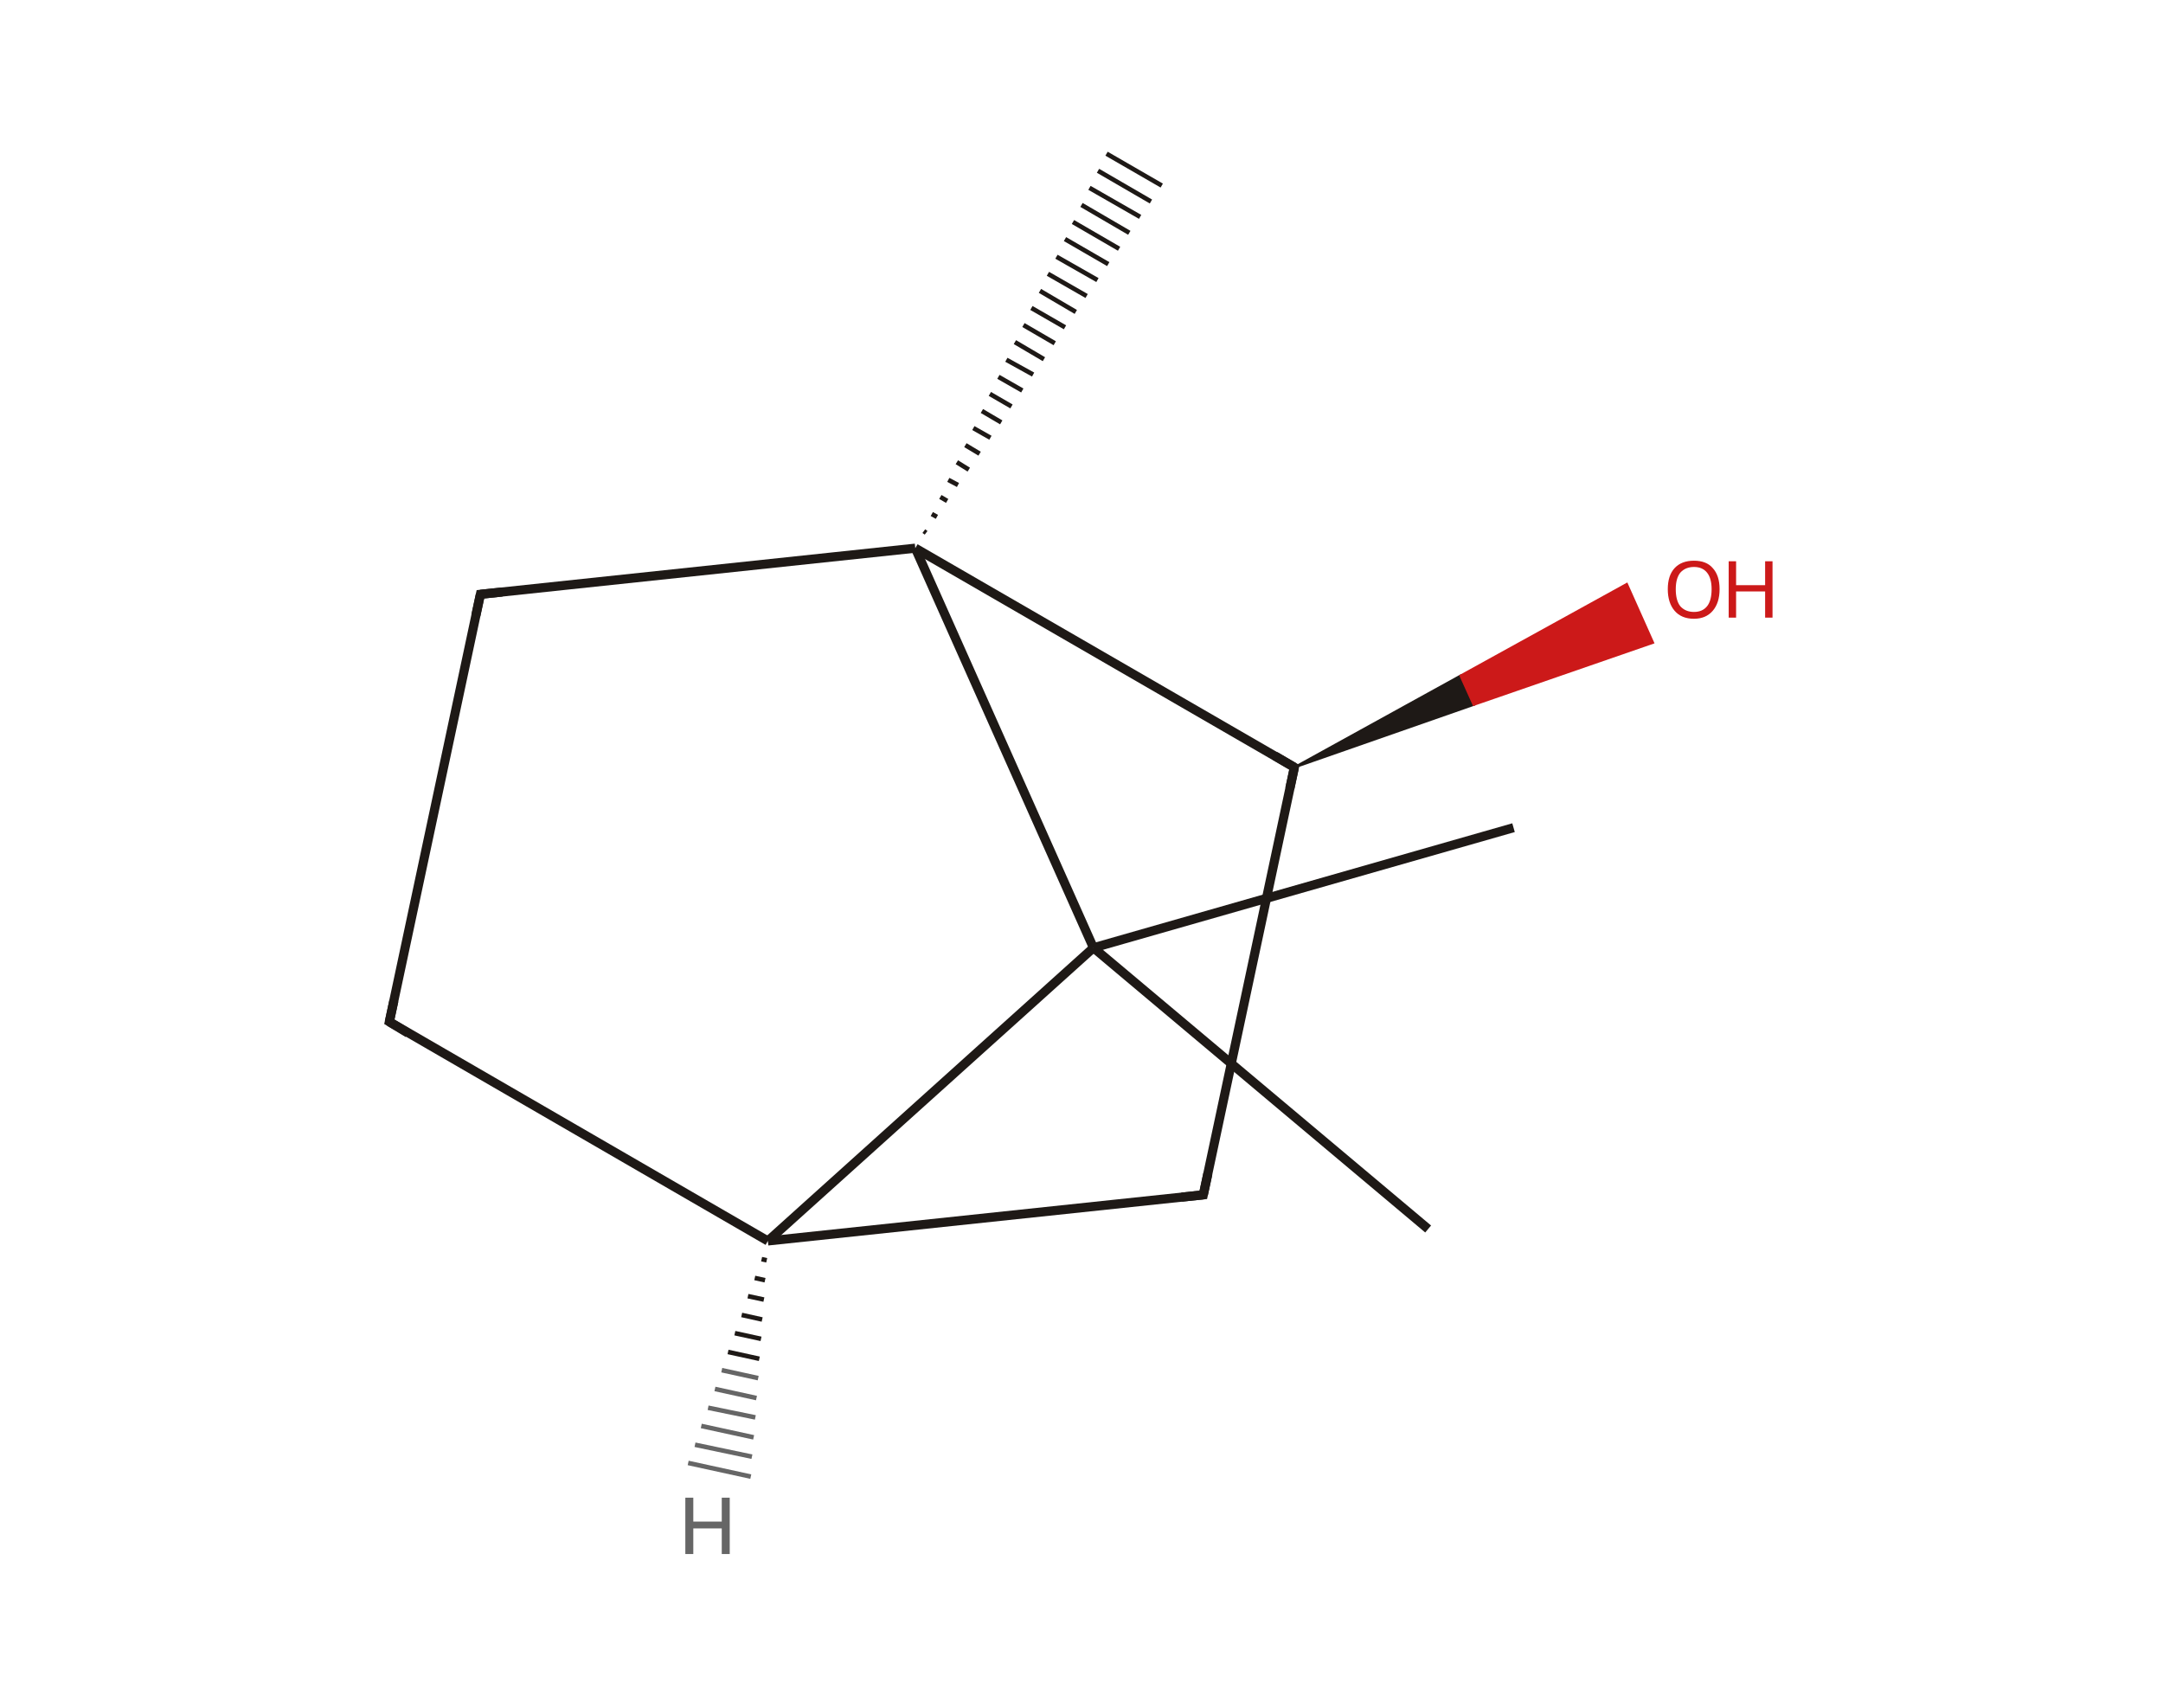
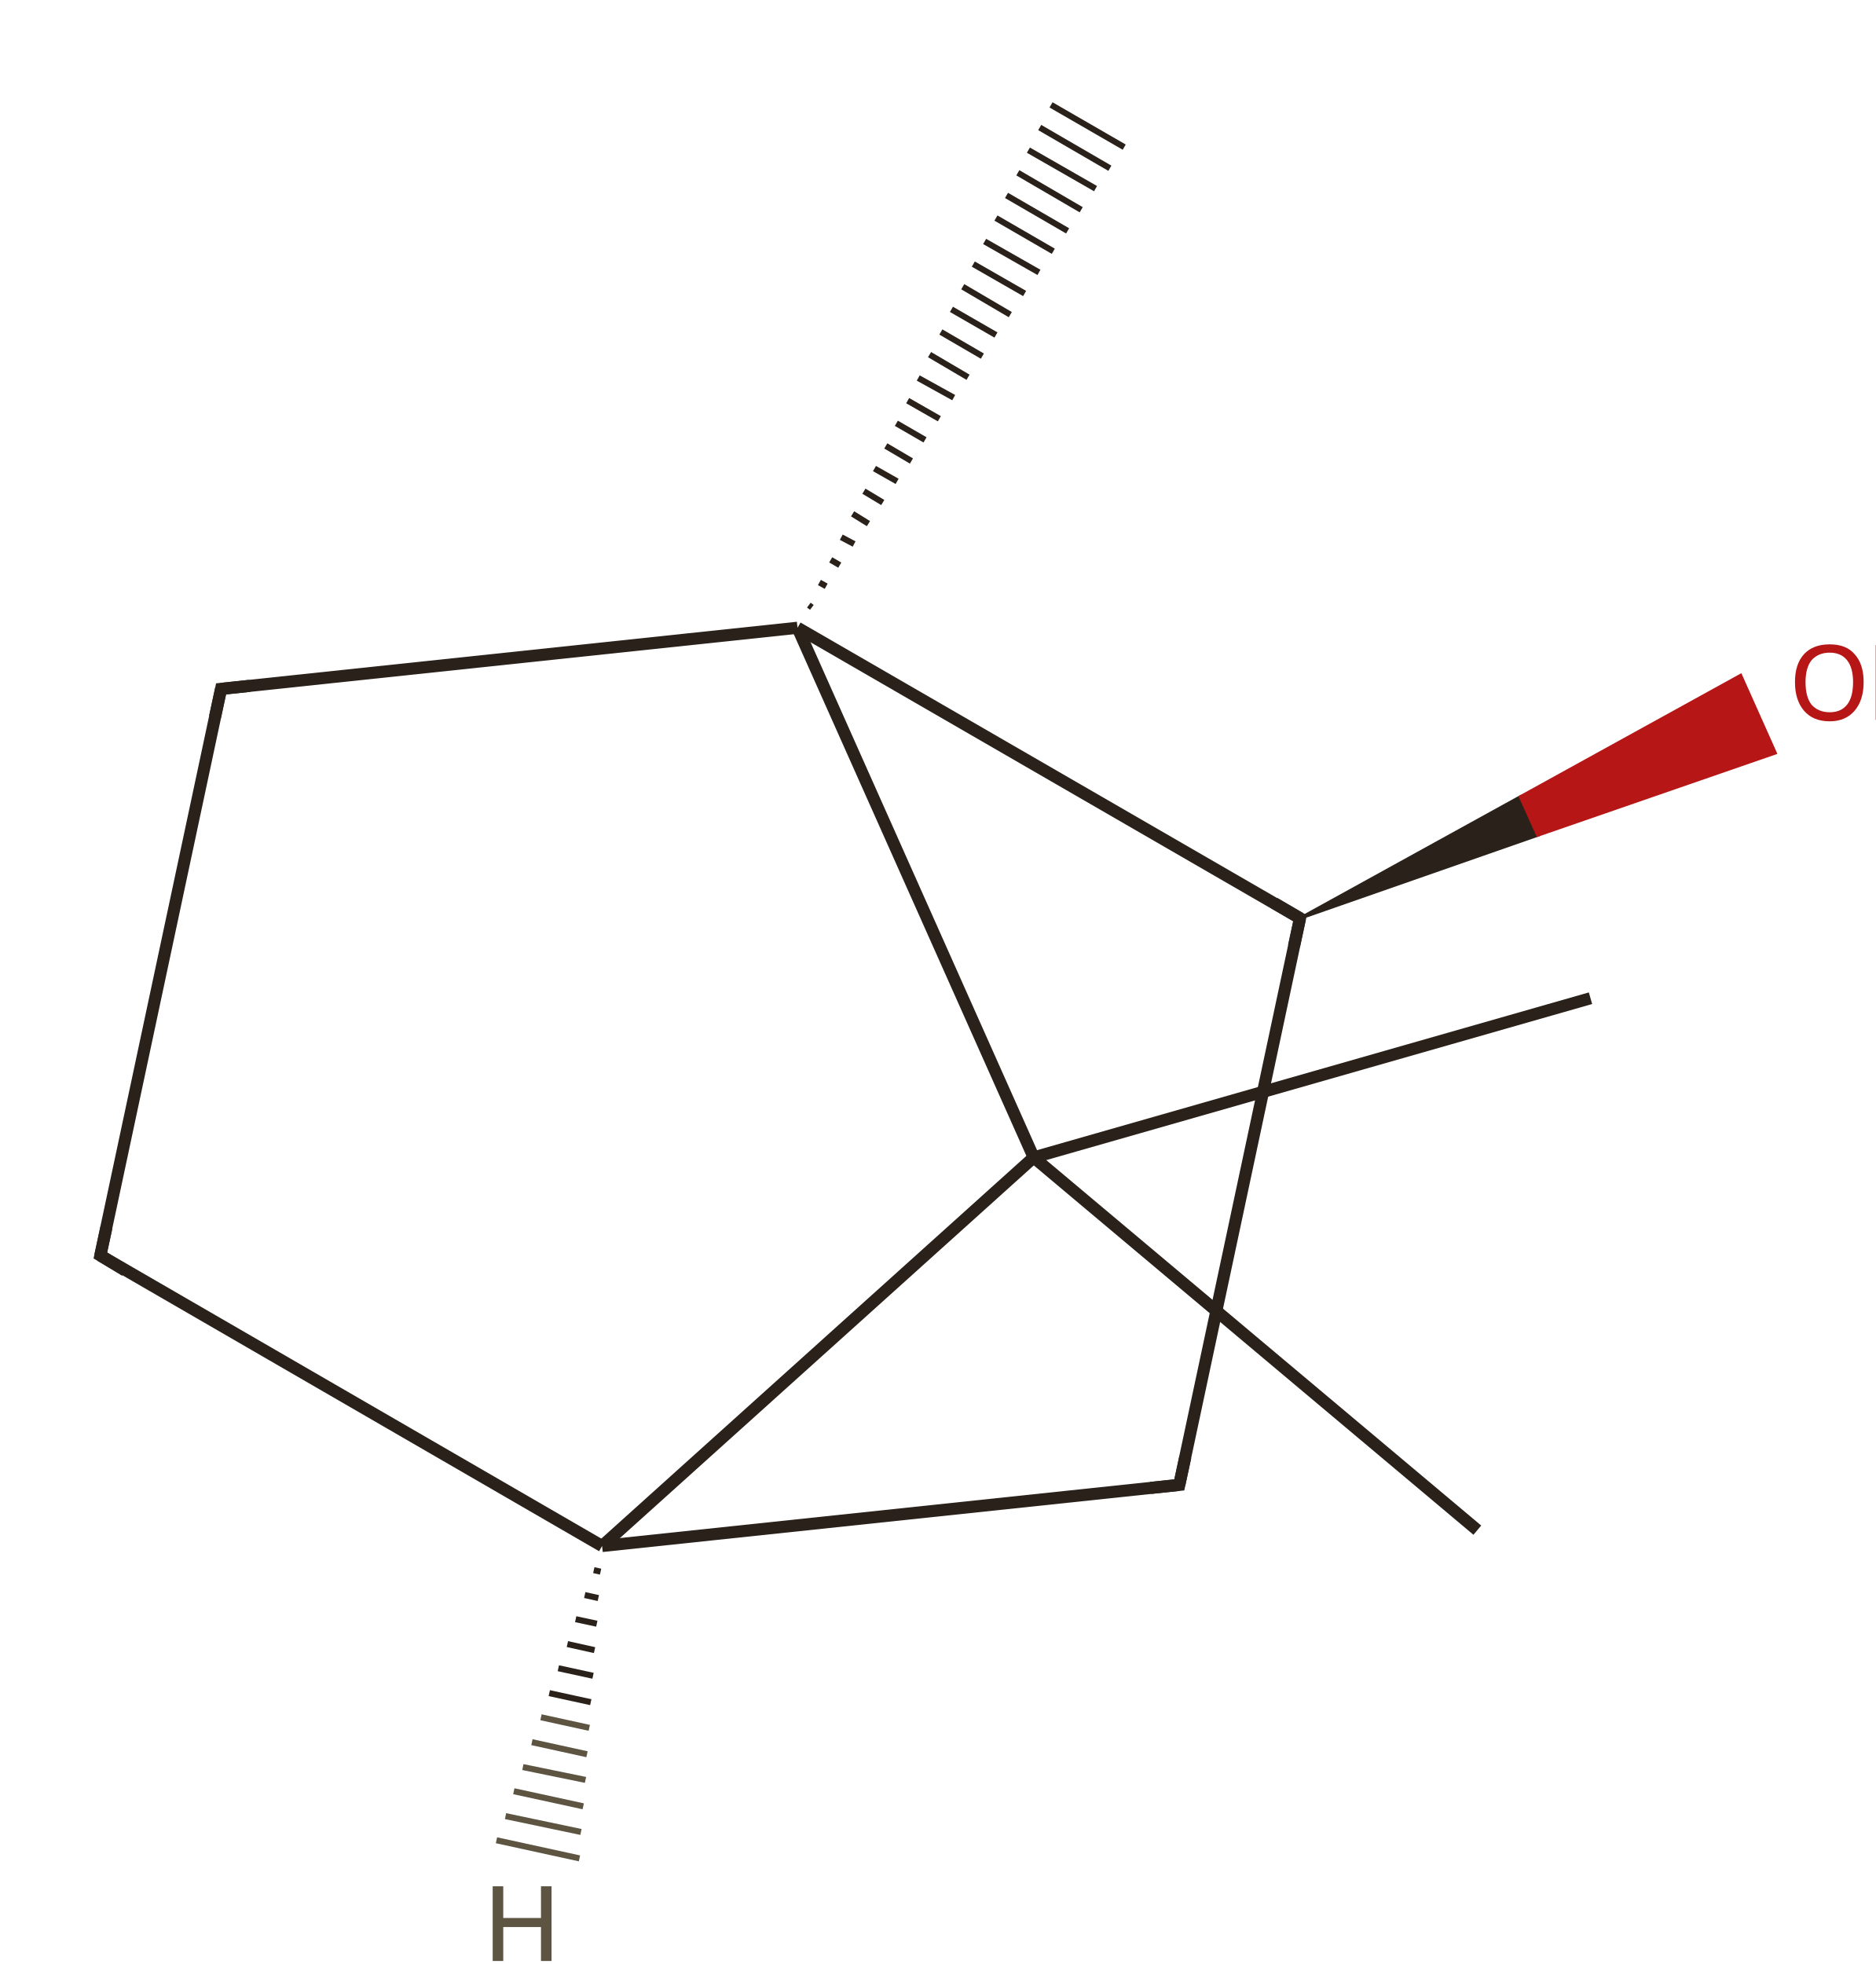
- <svg xmlns="http://www.w3.org/2000/svg" version="1.1" baseProfile="full" xml:space="preserve" width="380px" height="300px" viewBox="0 0 380 300">
-   <path class="bond-0 atom-4 atom-0" d="M 227.4,134.8 L 256.6,118.7 L 258.9,123.8 Z" style="fill:#1E1916;fill-rule:evenodd;fill-opacity:1;stroke:#1E1916;stroke-width:0.4px;stroke-linecap:butt;stroke-linejoin:miter;stroke-miterlimit:10;stroke-opacity:1;" />
-   <path class="bond-0 atom-4 atom-0" d="M 290.4,112.9 L 285.8,102.6 L 256.6,118.7 L 258.9,123.8 Z" style="fill:#CC1919;fill-rule:evenodd;fill-opacity:1;stroke:#CC1919;stroke-width:0.4px;stroke-linecap:butt;stroke-linejoin:miter;stroke-miterlimit:10;stroke-opacity:1;" />
-   <path class="bond-1 atom-1 atom-2" d="M 160.8,96.3 L 192.1,166.5" style="fill:none;fill-rule:evenodd;stroke:#1E1916;stroke-width:1.6px;stroke-linecap:butt;stroke-linejoin:miter;stroke-opacity:1" />
-   <path class="bond-2 atom-1 atom-4" d="M 160.8,96.3 L 227.4,134.8" style="fill:none;fill-rule:evenodd;stroke:#1E1916;stroke-width:1.6px;stroke-linecap:butt;stroke-linejoin:miter;stroke-opacity:1" />
-   <path class="bond-3 atom-1 atom-5" d="M 160.8,96.3 L 84.4,104.4" style="fill:none;fill-rule:evenodd;stroke:#1E1916;stroke-width:1.6px;stroke-linecap:butt;stroke-linejoin:miter;stroke-opacity:1" />
-   <path class="bond-4 atom-1 atom-8" d="M 162.3,93.3 L 162.7,93.6" style="fill:none;fill-rule:evenodd;stroke:#1E1916;stroke-width:0.8px;stroke-linecap:butt;stroke-linejoin:miter;stroke-opacity:1" />
-   <path class="bond-4 atom-1 atom-8" d="M 163.7,90.3 L 164.6,90.8" style="fill:none;fill-rule:evenodd;stroke:#1E1916;stroke-width:0.8px;stroke-linecap:butt;stroke-linejoin:miter;stroke-opacity:1" />
-   <path class="bond-4 atom-1 atom-8" d="M 165.2,87.3 L 166.4,88.0" style="fill:none;fill-rule:evenodd;stroke:#1E1916;stroke-width:0.8px;stroke-linecap:butt;stroke-linejoin:miter;stroke-opacity:1" />
-   <path class="bond-4 atom-1 atom-8" d="M 166.6,84.3 L 168.3,85.2" style="fill:none;fill-rule:evenodd;stroke:#1E1916;stroke-width:0.8px;stroke-linecap:butt;stroke-linejoin:miter;stroke-opacity:1" />
-   <path class="bond-4 atom-1 atom-8" d="M 168.1,81.2 L 170.2,82.5" style="fill:none;fill-rule:evenodd;stroke:#1E1916;stroke-width:0.8px;stroke-linecap:butt;stroke-linejoin:miter;stroke-opacity:1" />
-   <path class="bond-4 atom-1 atom-8" d="M 169.6,78.2 L 172.1,79.7" style="fill:none;fill-rule:evenodd;stroke:#1E1916;stroke-width:0.8px;stroke-linecap:butt;stroke-linejoin:miter;stroke-opacity:1" />
-   <path class="bond-4 atom-1 atom-8" d="M 171.0,75.2 L 174.0,76.9" style="fill:none;fill-rule:evenodd;stroke:#1E1916;stroke-width:0.8px;stroke-linecap:butt;stroke-linejoin:miter;stroke-opacity:1" />
-   <path class="bond-4 atom-1 atom-8" d="M 172.5,72.2 L 175.9,74.2" style="fill:none;fill-rule:evenodd;stroke:#1E1916;stroke-width:0.8px;stroke-linecap:butt;stroke-linejoin:miter;stroke-opacity:1" />
-   <path class="bond-4 atom-1 atom-8" d="M 173.9,69.2 L 177.7,71.4" style="fill:none;fill-rule:evenodd;stroke:#1E1916;stroke-width:0.8px;stroke-linecap:butt;stroke-linejoin:miter;stroke-opacity:1" />
-   <path class="bond-4 atom-1 atom-8" d="M 175.4,66.2 L 179.6,68.6" style="fill:none;fill-rule:evenodd;stroke:#1E1916;stroke-width:0.8px;stroke-linecap:butt;stroke-linejoin:miter;stroke-opacity:1" />
-   <path class="bond-4 atom-1 atom-8" d="M 176.8,63.2 L 181.5,65.8" style="fill:none;fill-rule:evenodd;stroke:#1E1916;stroke-width:0.8px;stroke-linecap:butt;stroke-linejoin:miter;stroke-opacity:1" />
-   <path class="bond-4 atom-1 atom-8" d="M 178.3,60.1 L 183.4,63.1" style="fill:none;fill-rule:evenodd;stroke:#1E1916;stroke-width:0.8px;stroke-linecap:butt;stroke-linejoin:miter;stroke-opacity:1" />
-   <path class="bond-4 atom-1 atom-8" d="M 179.8,57.1 L 185.3,60.3" style="fill:none;fill-rule:evenodd;stroke:#1E1916;stroke-width:0.8px;stroke-linecap:butt;stroke-linejoin:miter;stroke-opacity:1" />
-   <path class="bond-4 atom-1 atom-8" d="M 181.2,54.1 L 187.1,57.5" style="fill:none;fill-rule:evenodd;stroke:#1E1916;stroke-width:0.8px;stroke-linecap:butt;stroke-linejoin:miter;stroke-opacity:1" />
-   <path class="bond-4 atom-1 atom-8" d="M 182.7,51.1 L 189.0,54.8" style="fill:none;fill-rule:evenodd;stroke:#1E1916;stroke-width:0.8px;stroke-linecap:butt;stroke-linejoin:miter;stroke-opacity:1" />
-   <path class="bond-4 atom-1 atom-8" d="M 184.1,48.1 L 190.9,52.0" style="fill:none;fill-rule:evenodd;stroke:#1E1916;stroke-width:0.8px;stroke-linecap:butt;stroke-linejoin:miter;stroke-opacity:1" />
-   <path class="bond-4 atom-1 atom-8" d="M 185.6,45.1 L 192.8,49.2" style="fill:none;fill-rule:evenodd;stroke:#1E1916;stroke-width:0.8px;stroke-linecap:butt;stroke-linejoin:miter;stroke-opacity:1" />
-   <path class="bond-4 atom-1 atom-8" d="M 187.1,42.0 L 194.7,46.4" style="fill:none;fill-rule:evenodd;stroke:#1E1916;stroke-width:0.8px;stroke-linecap:butt;stroke-linejoin:miter;stroke-opacity:1" />
-   <path class="bond-4 atom-1 atom-8" d="M 188.5,39.0 L 196.6,43.7" style="fill:none;fill-rule:evenodd;stroke:#1E1916;stroke-width:0.8px;stroke-linecap:butt;stroke-linejoin:miter;stroke-opacity:1" />
-   <path class="bond-4 atom-1 atom-8" d="M 190.0,36.0 L 198.4,40.9" style="fill:none;fill-rule:evenodd;stroke:#1E1916;stroke-width:0.8px;stroke-linecap:butt;stroke-linejoin:miter;stroke-opacity:1" />
-   <path class="bond-4 atom-1 atom-8" d="M 191.4,33.0 L 200.3,38.1" style="fill:none;fill-rule:evenodd;stroke:#1E1916;stroke-width:0.8px;stroke-linecap:butt;stroke-linejoin:miter;stroke-opacity:1" />
-   <path class="bond-4 atom-1 atom-8" d="M 192.9,30.0 L 202.2,35.4" style="fill:none;fill-rule:evenodd;stroke:#1E1916;stroke-width:0.8px;stroke-linecap:butt;stroke-linejoin:miter;stroke-opacity:1" />
-   <path class="bond-4 atom-1 atom-8" d="M 194.4,27.0 L 204.1,32.6" style="fill:none;fill-rule:evenodd;stroke:#1E1916;stroke-width:0.8px;stroke-linecap:butt;stroke-linejoin:miter;stroke-opacity:1" />
-   <path class="bond-5 atom-2 atom-3" d="M 192.1,166.5 L 134.9,218.0" style="fill:none;fill-rule:evenodd;stroke:#1E1916;stroke-width:1.6px;stroke-linecap:butt;stroke-linejoin:miter;stroke-opacity:1" />
-   <path class="bond-6 atom-2 atom-9" d="M 192.1,166.5 L 265.9,145.4" style="fill:none;fill-rule:evenodd;stroke:#1E1916;stroke-width:1.6px;stroke-linecap:butt;stroke-linejoin:miter;stroke-opacity:1" />
-   <path class="bond-7 atom-2 atom-10" d="M 192.1,166.5 L 250.9,215.9" style="fill:none;fill-rule:evenodd;stroke:#1E1916;stroke-width:1.6px;stroke-linecap:butt;stroke-linejoin:miter;stroke-opacity:1" />
-   <path class="bond-8 atom-3 atom-6" d="M 134.9,218.0 L 211.4,209.9" style="fill:none;fill-rule:evenodd;stroke:#1E1916;stroke-width:1.6px;stroke-linecap:butt;stroke-linejoin:miter;stroke-opacity:1" />
-   <path class="bond-9 atom-3 atom-7" d="M 134.9,218.0 L 68.4,179.5" style="fill:none;fill-rule:evenodd;stroke:#1E1916;stroke-width:1.6px;stroke-linecap:butt;stroke-linejoin:miter;stroke-opacity:1" />
-   <path class="bond-10 atom-4 atom-6" d="M 227.4,134.8 L 211.4,209.9" style="fill:none;fill-rule:evenodd;stroke:#1E1916;stroke-width:1.6px;stroke-linecap:butt;stroke-linejoin:miter;stroke-opacity:1" />
-   <path class="bond-11 atom-5 atom-7" d="M 84.4,104.4 L 68.4,179.5" style="fill:none;fill-rule:evenodd;stroke:#1E1916;stroke-width:1.6px;stroke-linecap:butt;stroke-linejoin:miter;stroke-opacity:1" />
-   <path class="bond-12 atom-3 atom-11" d="M 134.7,221.4 L 133.8,221.2" style="fill:none;fill-rule:evenodd;stroke:#1E1916;stroke-width:0.8px;stroke-linecap:butt;stroke-linejoin:miter;stroke-opacity:1" />
-   <path class="bond-12 atom-3 atom-11" d="M 134.4,224.9 L 132.6,224.5" style="fill:none;fill-rule:evenodd;stroke:#1E1916;stroke-width:0.8px;stroke-linecap:butt;stroke-linejoin:miter;stroke-opacity:1" />
-   <path class="bond-12 atom-3 atom-11" d="M 134.2,228.3 L 131.4,227.7" style="fill:none;fill-rule:evenodd;stroke:#1E1916;stroke-width:0.8px;stroke-linecap:butt;stroke-linejoin:miter;stroke-opacity:1" />
-   <path class="bond-12 atom-3 atom-11" d="M 133.9,231.8 L 130.3,231.0" style="fill:none;fill-rule:evenodd;stroke:#1E1916;stroke-width:0.8px;stroke-linecap:butt;stroke-linejoin:miter;stroke-opacity:1" />
-   <path class="bond-12 atom-3 atom-11" d="M 133.7,235.2 L 129.1,234.2" style="fill:none;fill-rule:evenodd;stroke:#1E1916;stroke-width:0.8px;stroke-linecap:butt;stroke-linejoin:miter;stroke-opacity:1" />
-   <path class="bond-12 atom-3 atom-11" d="M 133.4,238.7 L 127.9,237.5" style="fill:none;fill-rule:evenodd;stroke:#1E1916;stroke-width:0.8px;stroke-linecap:butt;stroke-linejoin:miter;stroke-opacity:1" />
-   <path class="bond-12 atom-3 atom-11" d="M 133.2,242.1 L 126.8,240.7" style="fill:none;fill-rule:evenodd;stroke:#666666;stroke-width:0.8px;stroke-linecap:butt;stroke-linejoin:miter;stroke-opacity:1" />
-   <path class="bond-12 atom-3 atom-11" d="M 132.9,245.6 L 125.6,244.0" style="fill:none;fill-rule:evenodd;stroke:#666666;stroke-width:0.8px;stroke-linecap:butt;stroke-linejoin:miter;stroke-opacity:1" />
-   <path class="bond-12 atom-3 atom-11" d="M 132.7,249.0 L 124.4,247.3" style="fill:none;fill-rule:evenodd;stroke:#666666;stroke-width:0.8px;stroke-linecap:butt;stroke-linejoin:miter;stroke-opacity:1" />
-   <path class="bond-12 atom-3 atom-11" d="M 132.4,252.5 L 123.2,250.5" style="fill:none;fill-rule:evenodd;stroke:#666666;stroke-width:0.8px;stroke-linecap:butt;stroke-linejoin:miter;stroke-opacity:1" />
-   <path class="bond-12 atom-3 atom-11" d="M 132.1,255.9 L 122.1,253.8" style="fill:none;fill-rule:evenodd;stroke:#666666;stroke-width:0.8px;stroke-linecap:butt;stroke-linejoin:miter;stroke-opacity:1" />
-   <path class="bond-12 atom-3 atom-11" d="M 131.9,259.4 L 120.9,257.0" style="fill:none;fill-rule:evenodd;stroke:#666666;stroke-width:0.8px;stroke-linecap:butt;stroke-linejoin:miter;stroke-opacity:1" />
-   <path d="M 224.0,132.8 L 227.4,134.8 L 226.6,138.5" style="fill:none;stroke:#1E1916;stroke-width:1.6px;stroke-linecap:butt;stroke-linejoin:miter;stroke-miterlimit:10;stroke-opacity:1;" />
-   <path d="M 88.2,104.0 L 84.4,104.4 L 83.6,108.1" style="fill:none;stroke:#1E1916;stroke-width:1.6px;stroke-linecap:butt;stroke-linejoin:miter;stroke-miterlimit:10;stroke-opacity:1;" />
-   <path d="M 207.6,210.3 L 211.4,209.9 L 212.2,206.2" style="fill:none;stroke:#1E1916;stroke-width:1.6px;stroke-linecap:butt;stroke-linejoin:miter;stroke-miterlimit:10;stroke-opacity:1;" />
-   <path d="M 71.7,181.5 L 68.4,179.5 L 69.2,175.8" style="fill:none;stroke:#1E1916;stroke-width:1.6px;stroke-linecap:butt;stroke-linejoin:miter;stroke-miterlimit:10;stroke-opacity:1;" />
-   <path class="atom-0" d="M 293.0 103.5 Q 293.0 101.1, 294.2 99.8 Q 295.4 98.5, 297.6 98.5 Q 299.8 98.5, 300.9 99.8 Q 302.1 101.1, 302.1 103.5 Q 302.1 105.9, 300.9 107.3 Q 299.7 108.7, 297.6 108.7 Q 295.4 108.7, 294.2 107.3 Q 293.0 105.9, 293.0 103.5 M 297.6 107.5 Q 299.1 107.5, 299.9 106.5 Q 300.7 105.5, 300.7 103.5 Q 300.7 101.6, 299.9 100.6 Q 299.1 99.6, 297.6 99.6 Q 296.1 99.6, 295.2 100.6 Q 294.4 101.6, 294.4 103.5 Q 294.4 105.5, 295.2 106.5 Q 296.1 107.5, 297.6 107.5 " fill="#CC1919" />
-   <path class="atom-0" d="M 303.7 98.6 L 305.0 98.6 L 305.0 102.8 L 310.1 102.8 L 310.1 98.6 L 311.4 98.6 L 311.4 108.5 L 310.1 108.5 L 310.1 103.9 L 305.0 103.9 L 305.0 108.5 L 303.7 108.5 L 303.7 98.6 " fill="#CC1919" />
-   <path class="atom-11" d="M 120.4 263.1 L 121.8 263.1 L 121.8 267.3 L 126.8 267.3 L 126.8 263.1 L 128.2 263.1 L 128.2 273.0 L 126.8 273.0 L 126.8 268.5 L 121.8 268.5 L 121.8 273.0 L 120.4 273.0 L 120.4 263.1 " fill="#666666" />
+ <svg xmlns="http://www.w3.org/2000/svg" version="1.1" baseProfile="full" xml:space="preserve" viewBox="55.1 13.1 248.6 260.3">
+   <path class="bond-0 atom-4 atom-0" d="M 227.4,134.8 L 256.6,118.7 L 258.9,123.8 Z" style="fill:#2A221A;fill-rule:evenodd;fill-opacity:1;stroke:#2A221A;stroke-width:0.4px;stroke-linecap:butt;stroke-linejoin:miter;stroke-miterlimit:10;stroke-opacity:1;" />
+   <path class="bond-0 atom-4 atom-0" d="M 290.4,112.9 L 285.8,102.6 L 256.6,118.7 L 258.9,123.8 Z" style="fill:#B71616;fill-rule:evenodd;fill-opacity:1;stroke:#B71616;stroke-width:0.4px;stroke-linecap:butt;stroke-linejoin:miter;stroke-miterlimit:10;stroke-opacity:1;" />
+   <path class="bond-1 atom-1 atom-2" d="M 160.8,96.3 L 192.1,166.5" style="fill:none;fill-rule:evenodd;stroke:#2A221A;stroke-width:1.6px;stroke-linecap:butt;stroke-linejoin:miter;stroke-opacity:1" />
+   <path class="bond-2 atom-1 atom-4" d="M 160.8,96.3 L 227.4,134.8" style="fill:none;fill-rule:evenodd;stroke:#2A221A;stroke-width:1.6px;stroke-linecap:butt;stroke-linejoin:miter;stroke-opacity:1" />
+   <path class="bond-3 atom-1 atom-5" d="M 160.8,96.3 L 84.4,104.4" style="fill:none;fill-rule:evenodd;stroke:#2A221A;stroke-width:1.6px;stroke-linecap:butt;stroke-linejoin:miter;stroke-opacity:1" />
+   <path class="bond-4 atom-1 atom-8" d="M 162.3,93.3 L 162.7,93.6" style="fill:none;fill-rule:evenodd;stroke:#2A221A;stroke-width:0.8px;stroke-linecap:butt;stroke-linejoin:miter;stroke-opacity:1" />
+   <path class="bond-4 atom-1 atom-8" d="M 163.7,90.3 L 164.6,90.8" style="fill:none;fill-rule:evenodd;stroke:#2A221A;stroke-width:0.8px;stroke-linecap:butt;stroke-linejoin:miter;stroke-opacity:1" />
+   <path class="bond-4 atom-1 atom-8" d="M 165.2,87.3 L 166.4,88.0" style="fill:none;fill-rule:evenodd;stroke:#2A221A;stroke-width:0.8px;stroke-linecap:butt;stroke-linejoin:miter;stroke-opacity:1" />
+   <path class="bond-4 atom-1 atom-8" d="M 166.6,84.3 L 168.3,85.2" style="fill:none;fill-rule:evenodd;stroke:#2A221A;stroke-width:0.8px;stroke-linecap:butt;stroke-linejoin:miter;stroke-opacity:1" />
+   <path class="bond-4 atom-1 atom-8" d="M 168.1,81.2 L 170.2,82.5" style="fill:none;fill-rule:evenodd;stroke:#2A221A;stroke-width:0.8px;stroke-linecap:butt;stroke-linejoin:miter;stroke-opacity:1" />
+   <path class="bond-4 atom-1 atom-8" d="M 169.6,78.2 L 172.1,79.7" style="fill:none;fill-rule:evenodd;stroke:#2A221A;stroke-width:0.8px;stroke-linecap:butt;stroke-linejoin:miter;stroke-opacity:1" />
+   <path class="bond-4 atom-1 atom-8" d="M 171.0,75.2 L 174.0,76.9" style="fill:none;fill-rule:evenodd;stroke:#2A221A;stroke-width:0.8px;stroke-linecap:butt;stroke-linejoin:miter;stroke-opacity:1" />
+   <path class="bond-4 atom-1 atom-8" d="M 172.5,72.2 L 175.9,74.2" style="fill:none;fill-rule:evenodd;stroke:#2A221A;stroke-width:0.8px;stroke-linecap:butt;stroke-linejoin:miter;stroke-opacity:1" />
+   <path class="bond-4 atom-1 atom-8" d="M 173.9,69.2 L 177.7,71.4" style="fill:none;fill-rule:evenodd;stroke:#2A221A;stroke-width:0.8px;stroke-linecap:butt;stroke-linejoin:miter;stroke-opacity:1" />
+   <path class="bond-4 atom-1 atom-8" d="M 175.4,66.2 L 179.6,68.6" style="fill:none;fill-rule:evenodd;stroke:#2A221A;stroke-width:0.8px;stroke-linecap:butt;stroke-linejoin:miter;stroke-opacity:1" />
+   <path class="bond-4 atom-1 atom-8" d="M 176.8,63.2 L 181.5,65.8" style="fill:none;fill-rule:evenodd;stroke:#2A221A;stroke-width:0.8px;stroke-linecap:butt;stroke-linejoin:miter;stroke-opacity:1" />
+   <path class="bond-4 atom-1 atom-8" d="M 178.3,60.1 L 183.4,63.1" style="fill:none;fill-rule:evenodd;stroke:#2A221A;stroke-width:0.8px;stroke-linecap:butt;stroke-linejoin:miter;stroke-opacity:1" />
+   <path class="bond-4 atom-1 atom-8" d="M 179.8,57.1 L 185.3,60.3" style="fill:none;fill-rule:evenodd;stroke:#2A221A;stroke-width:0.8px;stroke-linecap:butt;stroke-linejoin:miter;stroke-opacity:1" />
+   <path class="bond-4 atom-1 atom-8" d="M 181.2,54.1 L 187.1,57.5" style="fill:none;fill-rule:evenodd;stroke:#2A221A;stroke-width:0.8px;stroke-linecap:butt;stroke-linejoin:miter;stroke-opacity:1" />
+   <path class="bond-4 atom-1 atom-8" d="M 182.7,51.1 L 189.0,54.8" style="fill:none;fill-rule:evenodd;stroke:#2A221A;stroke-width:0.8px;stroke-linecap:butt;stroke-linejoin:miter;stroke-opacity:1" />
+   <path class="bond-4 atom-1 atom-8" d="M 184.1,48.1 L 190.9,52.0" style="fill:none;fill-rule:evenodd;stroke:#2A221A;stroke-width:0.8px;stroke-linecap:butt;stroke-linejoin:miter;stroke-opacity:1" />
+   <path class="bond-4 atom-1 atom-8" d="M 185.6,45.1 L 192.8,49.2" style="fill:none;fill-rule:evenodd;stroke:#2A221A;stroke-width:0.8px;stroke-linecap:butt;stroke-linejoin:miter;stroke-opacity:1" />
+   <path class="bond-4 atom-1 atom-8" d="M 187.1,42.0 L 194.7,46.4" style="fill:none;fill-rule:evenodd;stroke:#2A221A;stroke-width:0.8px;stroke-linecap:butt;stroke-linejoin:miter;stroke-opacity:1" />
+   <path class="bond-4 atom-1 atom-8" d="M 188.5,39.0 L 196.6,43.7" style="fill:none;fill-rule:evenodd;stroke:#2A221A;stroke-width:0.8px;stroke-linecap:butt;stroke-linejoin:miter;stroke-opacity:1" />
+   <path class="bond-4 atom-1 atom-8" d="M 190.0,36.0 L 198.4,40.9" style="fill:none;fill-rule:evenodd;stroke:#2A221A;stroke-width:0.8px;stroke-linecap:butt;stroke-linejoin:miter;stroke-opacity:1" />
+   <path class="bond-4 atom-1 atom-8" d="M 191.4,33.0 L 200.3,38.1" style="fill:none;fill-rule:evenodd;stroke:#2A221A;stroke-width:0.8px;stroke-linecap:butt;stroke-linejoin:miter;stroke-opacity:1" />
+   <path class="bond-4 atom-1 atom-8" d="M 192.9,30.0 L 202.2,35.4" style="fill:none;fill-rule:evenodd;stroke:#2A221A;stroke-width:0.8px;stroke-linecap:butt;stroke-linejoin:miter;stroke-opacity:1" />
+   <path class="bond-4 atom-1 atom-8" d="M 194.4,27.0 L 204.1,32.6" style="fill:none;fill-rule:evenodd;stroke:#2A221A;stroke-width:0.8px;stroke-linecap:butt;stroke-linejoin:miter;stroke-opacity:1" />
+   <path class="bond-5 atom-2 atom-3" d="M 192.1,166.5 L 134.9,218.0" style="fill:none;fill-rule:evenodd;stroke:#2A221A;stroke-width:1.6px;stroke-linecap:butt;stroke-linejoin:miter;stroke-opacity:1" />
+   <path class="bond-6 atom-2 atom-9" d="M 192.1,166.5 L 265.9,145.4" style="fill:none;fill-rule:evenodd;stroke:#2A221A;stroke-width:1.6px;stroke-linecap:butt;stroke-linejoin:miter;stroke-opacity:1" />
+   <path class="bond-7 atom-2 atom-10" d="M 192.1,166.5 L 250.9,215.9" style="fill:none;fill-rule:evenodd;stroke:#2A221A;stroke-width:1.6px;stroke-linecap:butt;stroke-linejoin:miter;stroke-opacity:1" />
+   <path class="bond-8 atom-3 atom-6" d="M 134.9,218.0 L 211.4,209.9" style="fill:none;fill-rule:evenodd;stroke:#2A221A;stroke-width:1.6px;stroke-linecap:butt;stroke-linejoin:miter;stroke-opacity:1" />
+   <path class="bond-9 atom-3 atom-7" d="M 134.9,218.0 L 68.4,179.5" style="fill:none;fill-rule:evenodd;stroke:#2A221A;stroke-width:1.6px;stroke-linecap:butt;stroke-linejoin:miter;stroke-opacity:1" />
+   <path class="bond-10 atom-4 atom-6" d="M 227.4,134.8 L 211.4,209.9" style="fill:none;fill-rule:evenodd;stroke:#2A221A;stroke-width:1.6px;stroke-linecap:butt;stroke-linejoin:miter;stroke-opacity:1" />
+   <path class="bond-11 atom-5 atom-7" d="M 84.4,104.4 L 68.4,179.5" style="fill:none;fill-rule:evenodd;stroke:#2A221A;stroke-width:1.6px;stroke-linecap:butt;stroke-linejoin:miter;stroke-opacity:1" />
+   <path class="bond-12 atom-3 atom-11" d="M 134.7,221.4 L 133.8,221.2" style="fill:none;fill-rule:evenodd;stroke:#2A221A;stroke-width:0.8px;stroke-linecap:butt;stroke-linejoin:miter;stroke-opacity:1" />
+   <path class="bond-12 atom-3 atom-11" d="M 134.4,224.9 L 132.6,224.5" style="fill:none;fill-rule:evenodd;stroke:#2A221A;stroke-width:0.8px;stroke-linecap:butt;stroke-linejoin:miter;stroke-opacity:1" />
+   <path class="bond-12 atom-3 atom-11" d="M 134.2,228.3 L 131.4,227.7" style="fill:none;fill-rule:evenodd;stroke:#2A221A;stroke-width:0.8px;stroke-linecap:butt;stroke-linejoin:miter;stroke-opacity:1" />
+   <path class="bond-12 atom-3 atom-11" d="M 133.9,231.8 L 130.3,231.0" style="fill:none;fill-rule:evenodd;stroke:#2A221A;stroke-width:0.8px;stroke-linecap:butt;stroke-linejoin:miter;stroke-opacity:1" />
+   <path class="bond-12 atom-3 atom-11" d="M 133.7,235.2 L 129.1,234.2" style="fill:none;fill-rule:evenodd;stroke:#2A221A;stroke-width:0.8px;stroke-linecap:butt;stroke-linejoin:miter;stroke-opacity:1" />
+   <path class="bond-12 atom-3 atom-11" d="M 133.4,238.7 L 127.9,237.5" style="fill:none;fill-rule:evenodd;stroke:#2A221A;stroke-width:0.8px;stroke-linecap:butt;stroke-linejoin:miter;stroke-opacity:1" />
+   <path class="bond-12 atom-3 atom-11" d="M 133.2,242.1 L 126.8,240.7" style="fill:none;fill-rule:evenodd;stroke:#5E5442;stroke-width:0.8px;stroke-linecap:butt;stroke-linejoin:miter;stroke-opacity:1" />
+   <path class="bond-12 atom-3 atom-11" d="M 132.9,245.6 L 125.6,244.0" style="fill:none;fill-rule:evenodd;stroke:#5E5442;stroke-width:0.8px;stroke-linecap:butt;stroke-linejoin:miter;stroke-opacity:1" />
+   <path class="bond-12 atom-3 atom-11" d="M 132.7,249.0 L 124.4,247.3" style="fill:none;fill-rule:evenodd;stroke:#5E5442;stroke-width:0.8px;stroke-linecap:butt;stroke-linejoin:miter;stroke-opacity:1" />
+   <path class="bond-12 atom-3 atom-11" d="M 132.4,252.5 L 123.2,250.5" style="fill:none;fill-rule:evenodd;stroke:#5E5442;stroke-width:0.8px;stroke-linecap:butt;stroke-linejoin:miter;stroke-opacity:1" />
+   <path class="bond-12 atom-3 atom-11" d="M 132.1,255.9 L 122.1,253.8" style="fill:none;fill-rule:evenodd;stroke:#5E5442;stroke-width:0.8px;stroke-linecap:butt;stroke-linejoin:miter;stroke-opacity:1" />
+   <path class="bond-12 atom-3 atom-11" d="M 131.9,259.4 L 120.9,257.0" style="fill:none;fill-rule:evenodd;stroke:#5E5442;stroke-width:0.8px;stroke-linecap:butt;stroke-linejoin:miter;stroke-opacity:1" />
+   <path d="M 224.0,132.8 L 227.4,134.8 L 226.6,138.5" style="fill:none;stroke:#2A221A;stroke-width:1.6px;stroke-linecap:butt;stroke-linejoin:miter;stroke-miterlimit:10;stroke-opacity:1;" />
+   <path d="M 88.2,104.0 L 84.4,104.4 L 83.6,108.1" style="fill:none;stroke:#2A221A;stroke-width:1.6px;stroke-linecap:butt;stroke-linejoin:miter;stroke-miterlimit:10;stroke-opacity:1;" />
+   <path d="M 207.6,210.3 L 211.4,209.9 L 212.2,206.2" style="fill:none;stroke:#2A221A;stroke-width:1.6px;stroke-linecap:butt;stroke-linejoin:miter;stroke-miterlimit:10;stroke-opacity:1;" />
+   <path d="M 71.7,181.5 L 68.4,179.5 L 69.2,175.8" style="fill:none;stroke:#2A221A;stroke-width:1.6px;stroke-linecap:butt;stroke-linejoin:miter;stroke-miterlimit:10;stroke-opacity:1;" />
+   <path class="atom-0" d="M 293.0 103.5 Q 293.0 101.1, 294.2 99.8 Q 295.4 98.5, 297.6 98.5 Q 299.8 98.5, 300.9 99.8 Q 302.1 101.1, 302.1 103.5 Q 302.1 105.9, 300.9 107.3 Q 299.7 108.7, 297.6 108.7 Q 295.4 108.7, 294.2 107.3 Q 293.0 105.9, 293.0 103.5 M 297.6 107.5 Q 299.1 107.5, 299.9 106.5 Q 300.7 105.5, 300.7 103.5 Q 300.7 101.6, 299.9 100.6 Q 299.1 99.6, 297.6 99.6 Q 296.1 99.6, 295.2 100.6 Q 294.4 101.6, 294.4 103.5 Q 294.4 105.5, 295.2 106.5 Q 296.1 107.5, 297.6 107.5 " fill="#B71616" />
+   <path class="atom-0" d="M 303.7 98.6 L 305.0 98.6 L 305.0 102.8 L 310.1 102.8 L 310.1 98.6 L 311.4 98.6 L 311.4 108.5 L 310.1 108.5 L 310.1 103.9 L 305.0 103.9 L 305.0 108.5 L 303.7 108.5 L 303.7 98.6 " fill="#B71616" />
+   <path class="atom-11" d="M 120.4 263.1 L 121.8 263.1 L 121.8 267.3 L 126.8 267.3 L 126.8 263.1 L 128.2 263.1 L 128.2 273.0 L 126.8 273.0 L 126.8 268.5 L 121.8 268.5 L 121.8 273.0 L 120.4 273.0 L 120.4 263.1 " fill="#5E5442" />
</svg>
